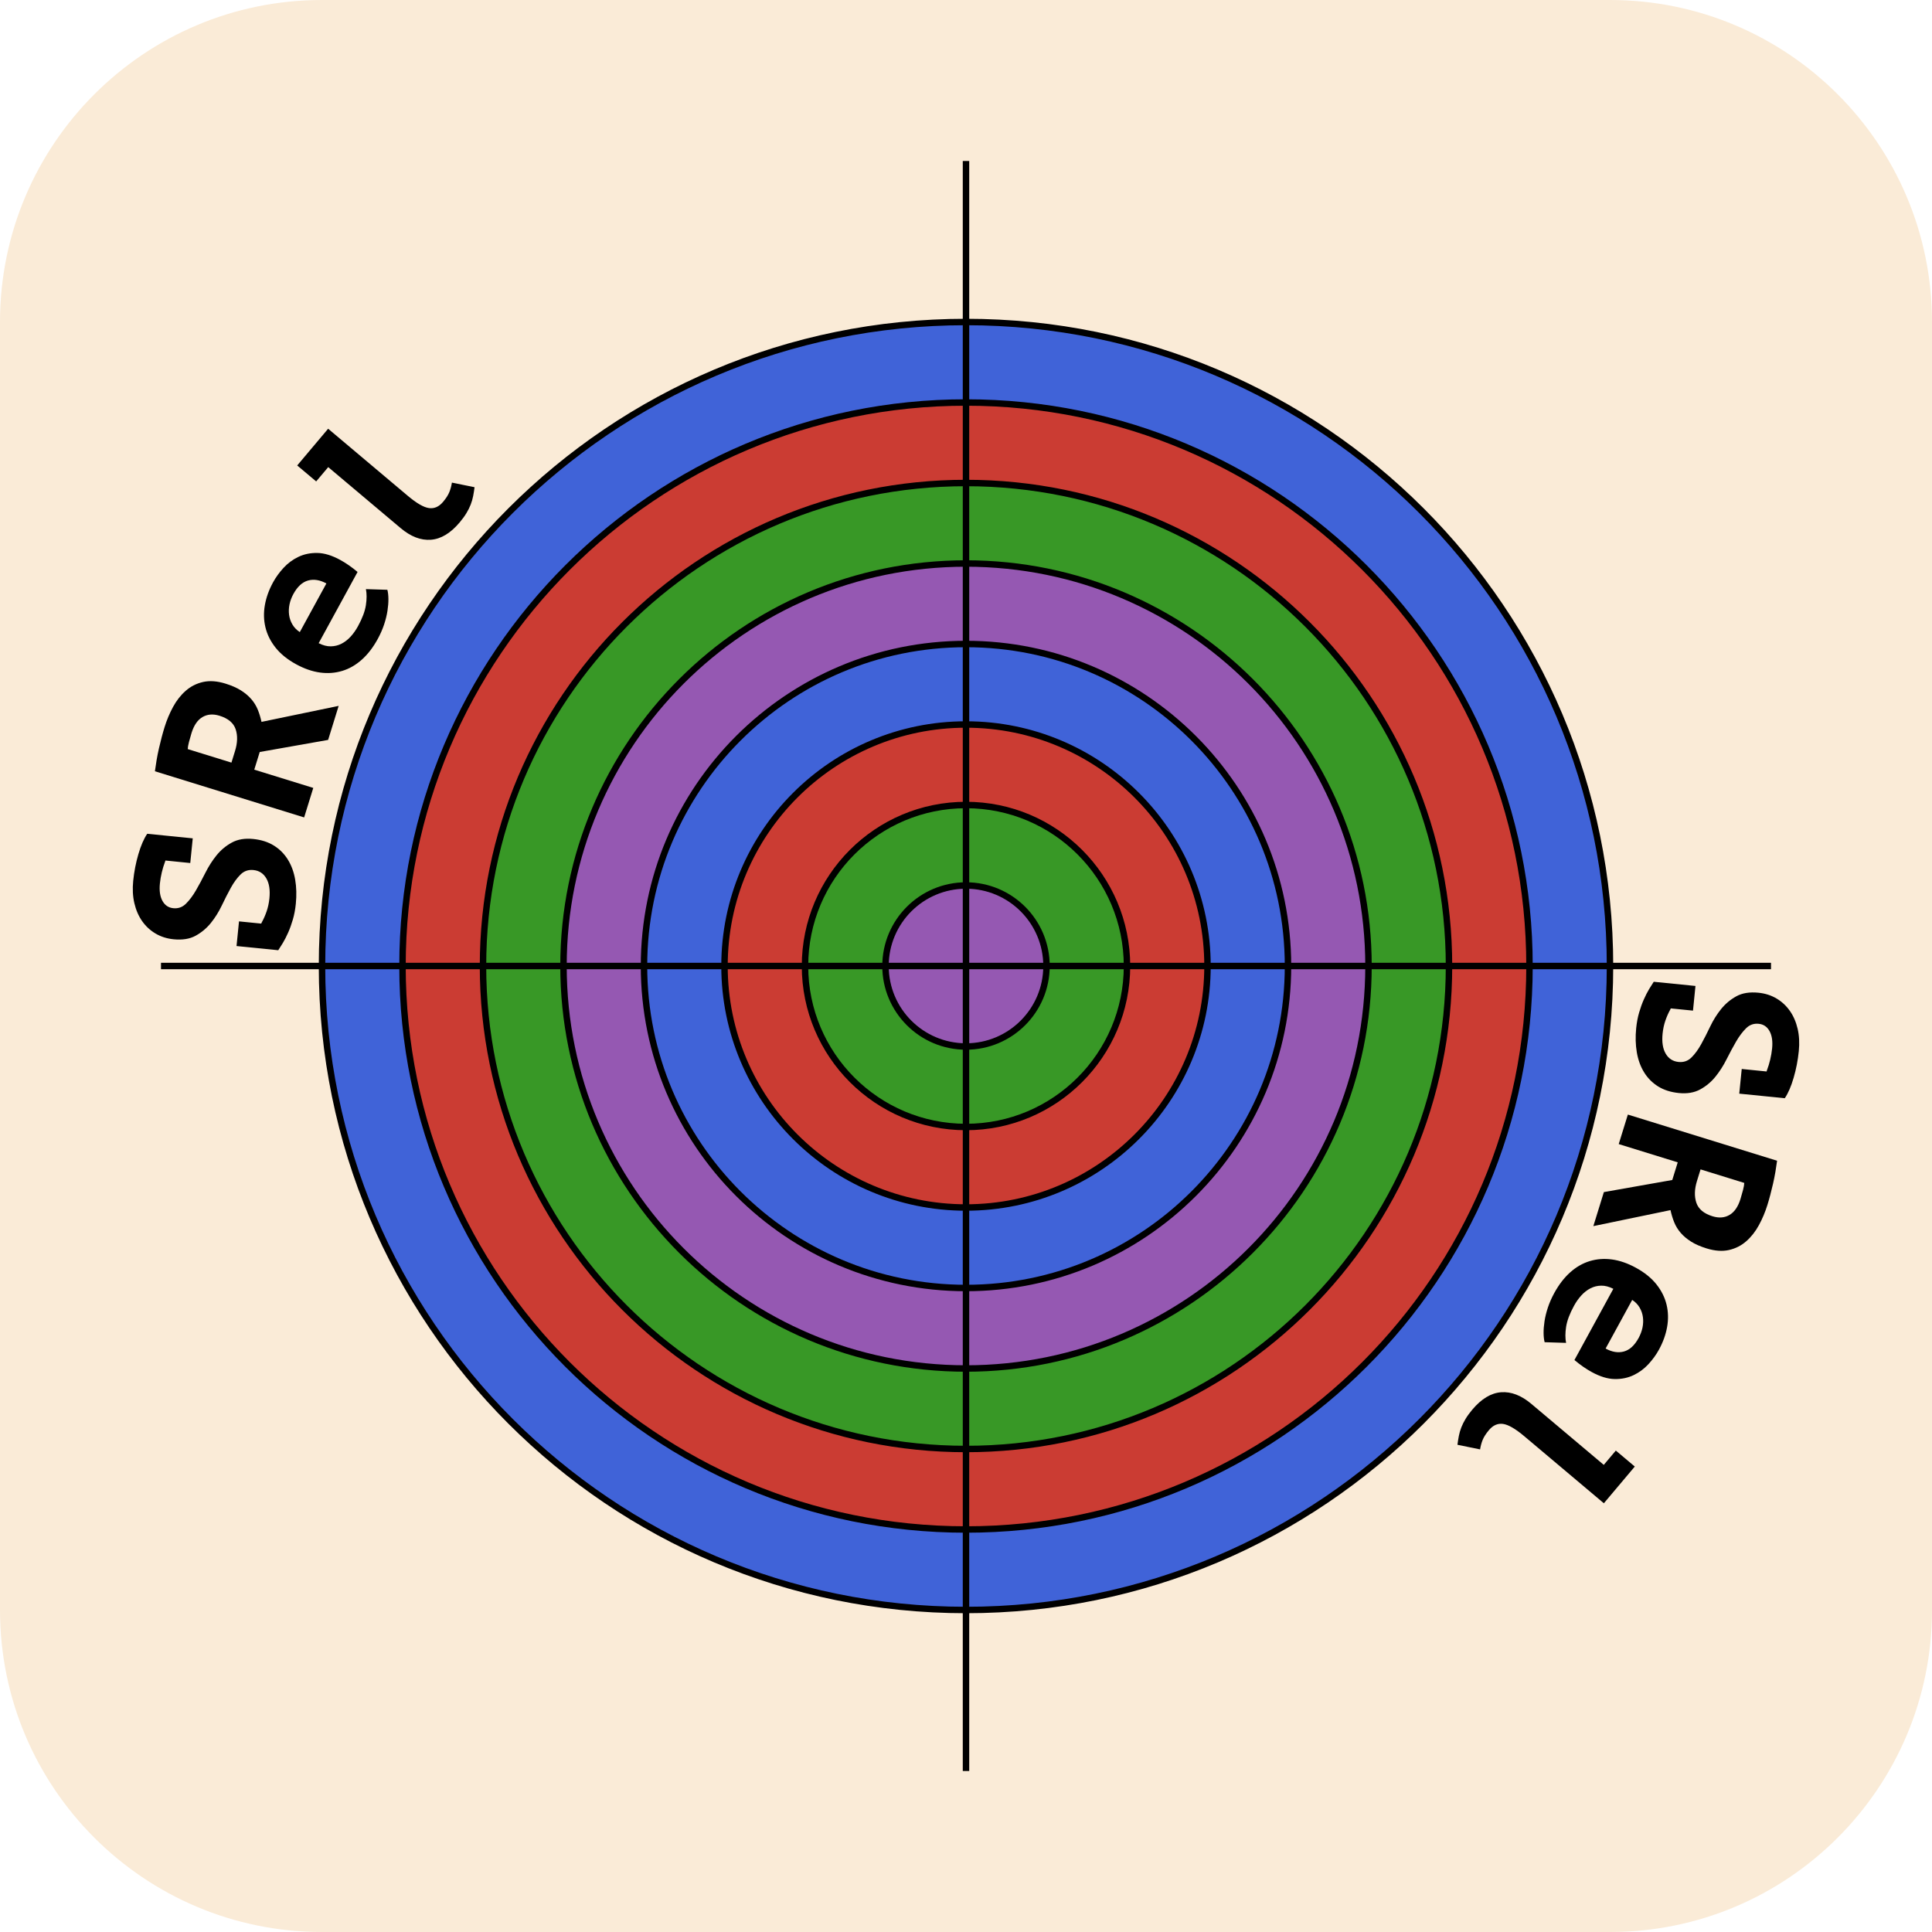
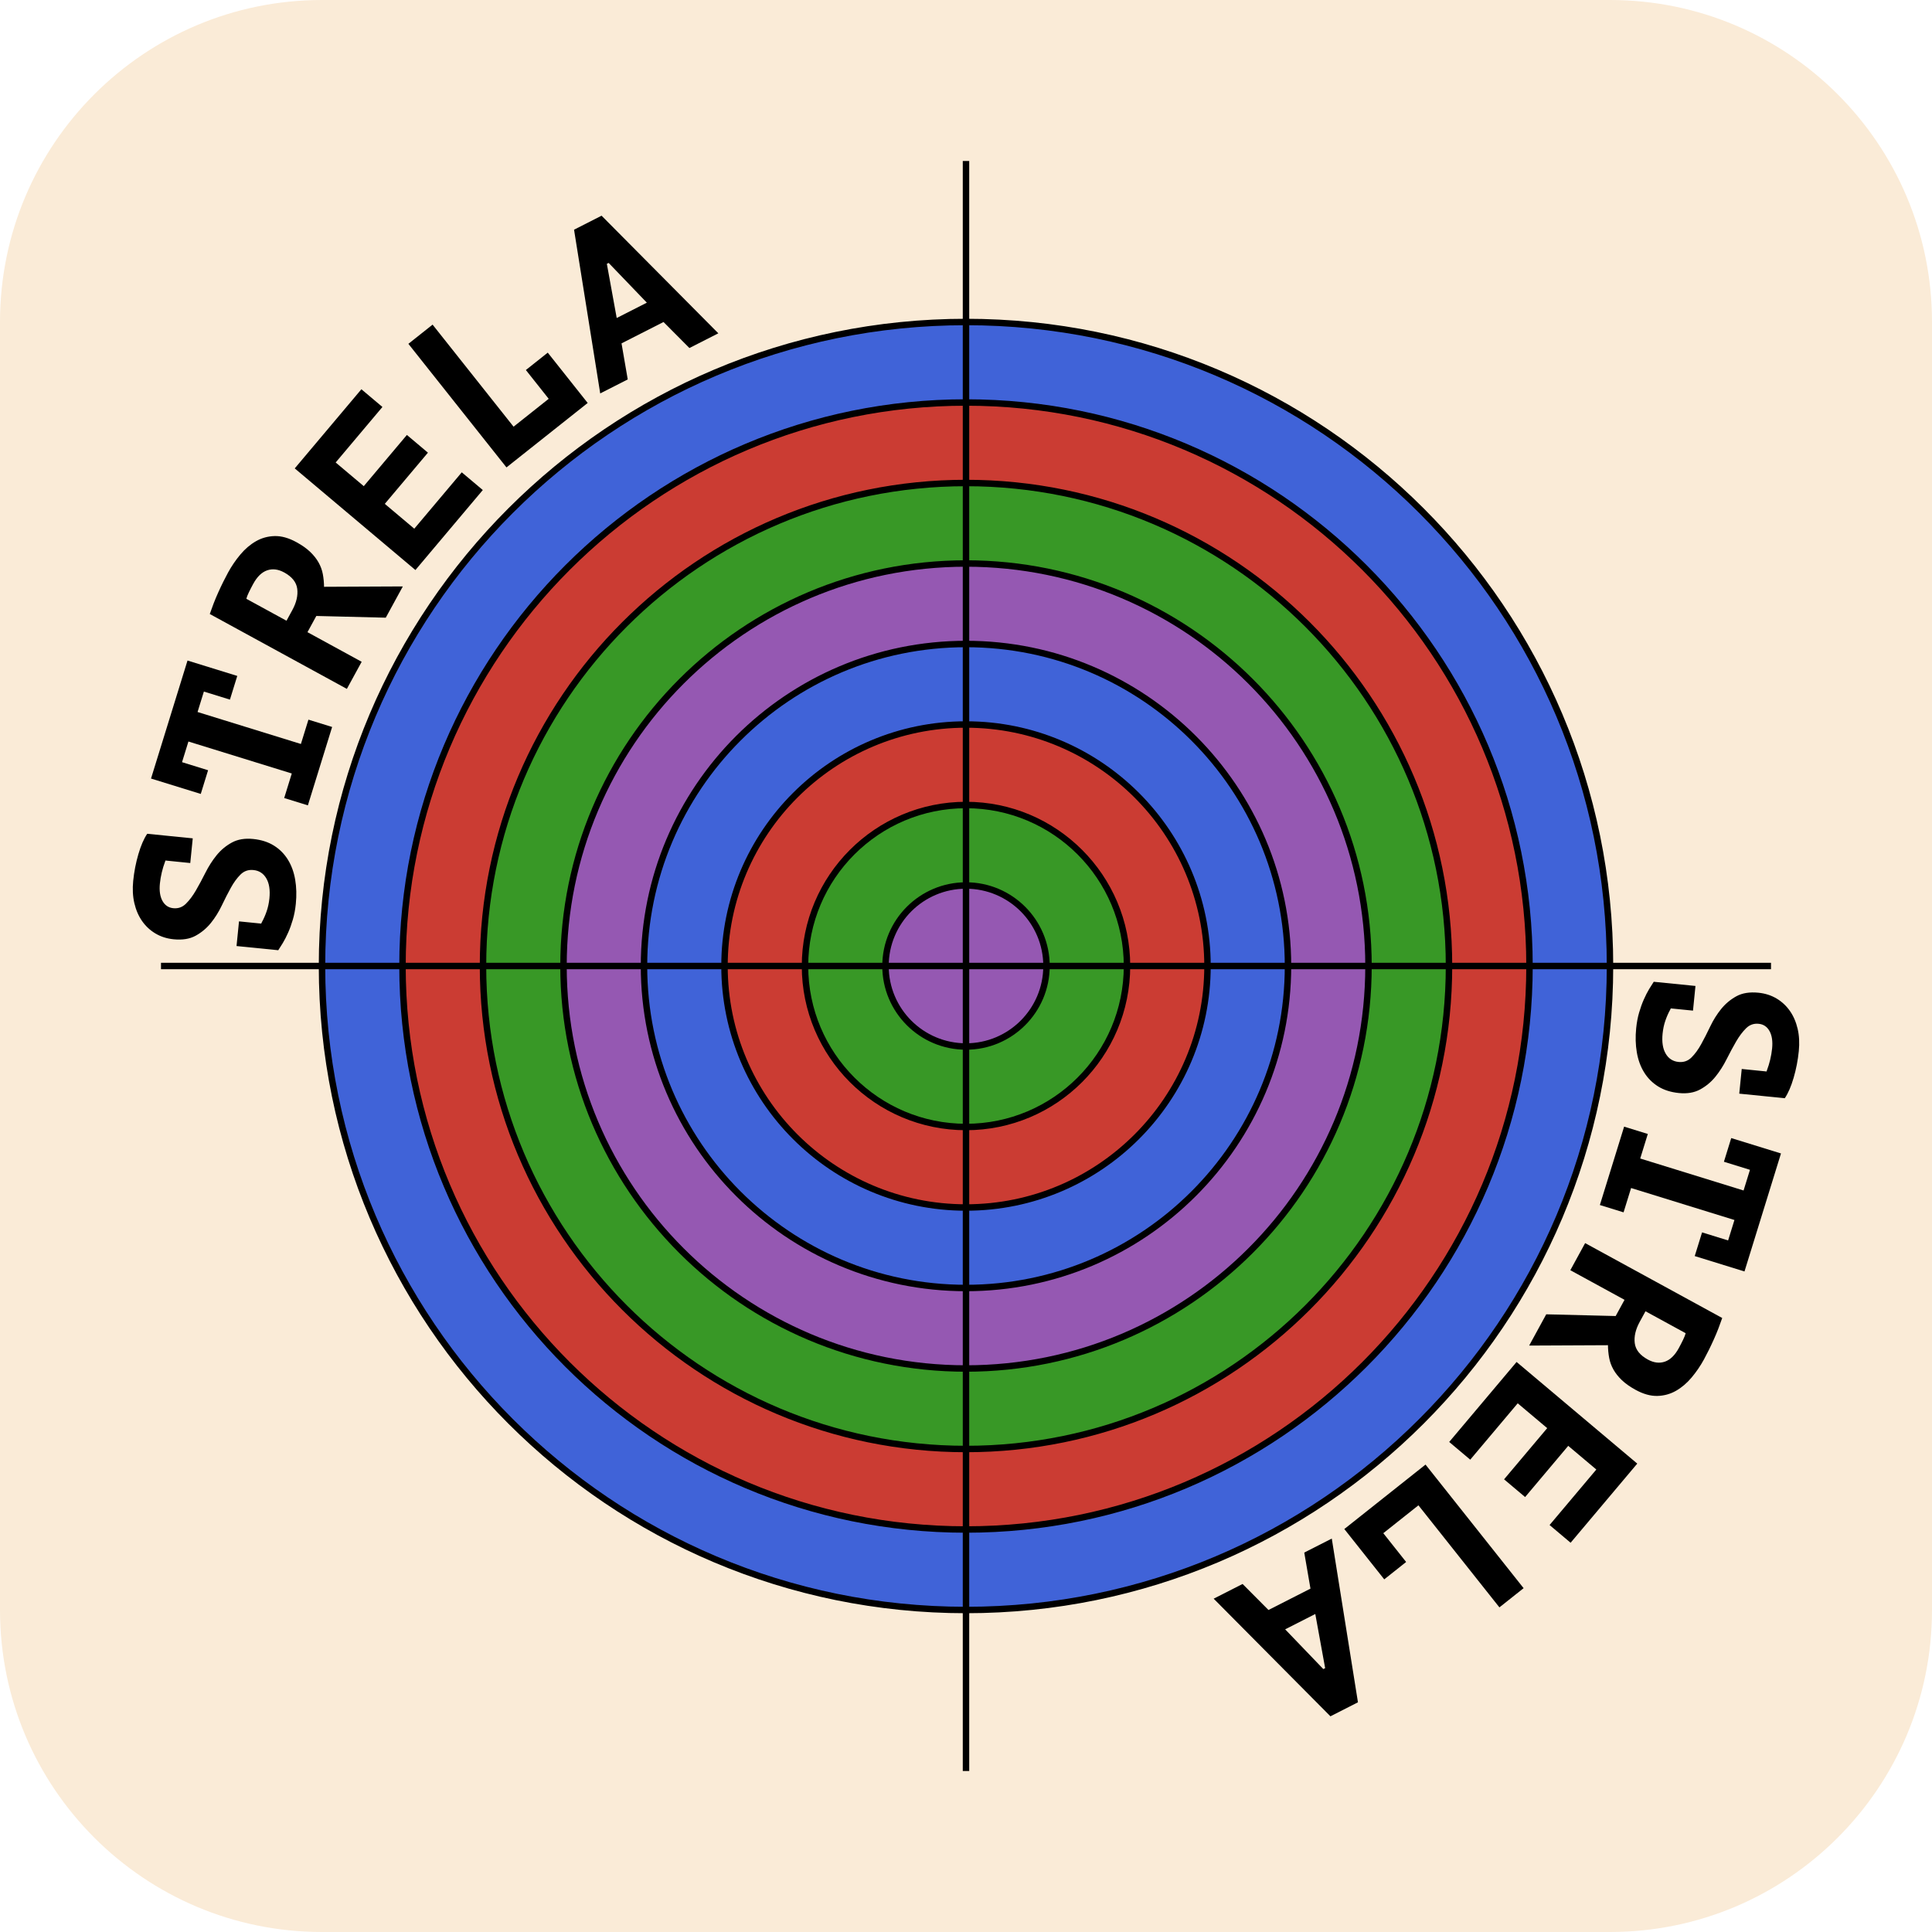
<svg xmlns="http://www.w3.org/2000/svg" xmlns:xlink="http://www.w3.org/1999/xlink" width="600pt" height="600pt" viewBox="0 0 600 600" version="1.1">
  <defs>
    <g>
-       <symbol overflow="visible" id="glyph-9777430-0">
+       <symbol overflow="visible" id="glyph-5452610-0">
        <path style="stroke:none;" d="M 48.684 5.59 L 44.633 45.984 L -4.125 41.094 L -0.07 0.695 Z M 40.422 38.879 L 26.668 23.781 L 43.145 11.715 L 40.012 7.883 L 23.312 20.066 L 9.367 4.809 L 5.535 7.941 L 19.285 23.039 L 2.809 35.105 L 5.941 38.938 L 22.648 26.684 L 36.59 42.012 Z M 40.422 38.879 " />
      </symbol>
-       <symbol overflow="visible" id="glyph-9777430-1">
+       <symbol overflow="visible" id="glyph-5452610-1">
        <path style="stroke:none;" d="M 15.496 6.129 L 14.727 13.789 L 7.832 13.098 C 7.77 13.23 7.711 13.367 7.648 13.5 C 7.078 14.523 6.578 15.656 6.148 16.902 C 5.719 18.148 5.43 19.492 5.285 20.934 C 5.023 23.531 5.344 25.605 6.246 27.148 C 7.145 28.691 8.48 29.555 10.242 29.73 C 11.82 29.891 13.156 29.426 14.254 28.34 C 15.348 27.254 16.352 25.875 17.27 24.211 C 18.188 22.543 19.121 20.715 20.07 18.723 C 21.02 16.73 22.152 14.922 23.465 13.293 C 24.777 11.668 26.352 10.348 28.188 9.336 C 30.023 8.324 32.312 7.957 35.055 8.23 C 37.145 8.441 39.016 9.039 40.676 10.027 C 42.336 11.016 43.719 12.301 44.828 13.891 C 45.934 15.477 46.734 17.328 47.227 19.441 C 47.719 21.555 47.836 23.863 47.586 26.371 C 47.301 29.203 46.766 31.965 45.98 34.652 C 45.195 37.34 44.277 39.453 43.234 40.992 L 29.094 39.574 L 29.863 31.91 L 37.594 32.688 C 37.609 32.547 37.645 32.41 37.707 32.277 C 38.086 31.281 38.418 30.203 38.699 29.035 C 38.98 27.867 39.18 26.703 39.297 25.539 C 39.52 23.312 39.254 21.516 38.5 20.148 C 37.746 18.785 36.625 18.027 35.141 17.879 C 33.609 17.723 32.297 18.191 31.203 19.277 C 30.109 20.363 29.078 21.738 28.113 23.398 C 27.148 25.062 26.172 26.887 25.172 28.871 C 24.176 30.859 23.023 32.668 21.711 34.293 C 20.398 35.922 18.824 37.238 16.984 38.25 C 15.148 39.262 12.93 39.641 10.332 39.379 C 7.824 39.125 5.676 38.441 3.887 37.324 C 2.102 36.207 0.652 34.75 -0.457 32.949 C -1.566 31.148 -2.32 29.082 -2.719 26.742 C -3.117 24.402 -3.184 21.91 -2.918 19.266 C -2.742 17.5 -2.438 15.879 -2.008 14.398 C -1.578 12.918 -1.09 11.559 -0.543 10.324 C 0.004 9.09 0.559 8.004 1.117 7.078 C 1.68 6.148 2.156 5.398 2.539 4.828 Z M 15.496 6.129 " />
      </symbol>
-       <symbol overflow="visible" id="glyph-9777431-0">
+       <symbol overflow="visible" id="glyph-5452611-0">
        <path style="stroke:none;" d="M 46.605 15.148 L 34.605 53.938 L -12.203 39.457 L -0.207 0.668 Z M 31.891 46.137 L 21.414 28.605 L 39.957 20.055 L 37.648 15.676 L 18.863 24.301 L 8.223 6.574 L 3.848 8.883 L 14.324 26.414 L -4.223 34.965 L -1.91 39.344 L 16.895 30.652 L 27.512 48.445 Z M 31.891 46.137 " />
      </symbol>
-       <symbol overflow="visible" id="glyph-9777431-1">
-         <path style="stroke:none;" d="M 45.062 18.48 C 44.922 19.562 44.746 20.719 44.539 21.945 C 44.328 23.176 44.086 24.395 43.809 25.605 C 43.531 26.812 43.246 27.984 42.945 29.113 C 42.645 30.242 42.352 31.273 42.059 32.207 C 41.383 34.391 40.508 36.477 39.43 38.465 C 38.352 40.453 37.039 42.121 35.496 43.477 C 33.953 44.832 32.16 45.742 30.109 46.207 C 28.062 46.672 25.742 46.504 23.156 45.703 C 21.238 45.109 19.637 44.41 18.352 43.594 C 17.062 42.781 15.988 41.875 15.125 40.875 C 14.262 39.875 13.59 38.777 13.105 37.578 C 12.621 36.379 12.242 35.121 11.961 33.816 L -12 38.785 L -8.73 28.219 L 12.512 24.461 L 14.207 18.977 L -4.117 13.309 L -1.281 4.145 Z M 33.695 30.352 C 33.984 29.418 34.25 28.484 34.488 27.559 C 34.727 26.629 34.852 25.898 34.871 25.367 L 21.297 21.168 L 20.18 24.781 C 19.395 27.32 19.332 29.574 19.992 31.535 C 20.656 33.5 22.324 34.895 25 35.723 C 27.008 36.344 28.77 36.207 30.293 35.309 C 31.816 34.414 32.949 32.762 33.695 30.352 Z M 33.695 30.352 " />
+       <symbol overflow="visible" id="glyph-5452611-1">
+         <path style="stroke:none;" d="M 4.914 10.168 L 2.559 17.789 L 34.656 27.719 L 36.641 21.301 L 28.551 18.797 L 30.824 11.441 L 46.273 16.219 L 34.938 52.867 L 19.488 48.086 L 21.766 40.73 L 29.855 43.234 L 31.82 36.883 L -0.277 26.953 L -2.613 34.508 L -9.973 32.234 L -2.441 7.891 Z M 4.914 10.168 " />
      </symbol>
-       <symbol overflow="visible" id="glyph-9777432-0">
+       <symbol overflow="visible" id="glyph-5452612-0">
        <path style="stroke:none;" d="M 42.664 24.105 L 23.203 59.734 L -19.801 36.246 L -0.336 0.613 Z M 22.09 51.551 L 15.305 32.289 L 35.176 27.594 L 33.785 22.844 L 13.656 27.562 L 6.754 8.078 L 2.004 9.469 L 8.793 28.73 L -11.082 33.43 L -9.691 38.18 L 10.469 33.398 L 17.34 52.945 Z M 22.09 51.551 " />
      </symbol>
-       <symbol overflow="visible" id="glyph-9777432-1">
-         <path style="stroke:none;" d="M -14.664 34.582 C -14.867 33.781 -14.973 32.832 -14.984 31.734 C -14.996 30.641 -14.898 29.414 -14.695 28.066 C -14.488 26.715 -14.141 25.297 -13.648 23.812 C -13.156 22.328 -12.492 20.824 -11.668 19.312 C -10.234 16.691 -8.586 14.547 -6.719 12.883 C -4.852 11.215 -2.82 10.051 -0.625 9.391 C 1.57 8.73 3.871 8.562 6.27 8.891 C 8.672 9.219 11.141 10.074 13.68 11.461 C 16.383 12.938 18.512 14.66 20.07 16.629 C 21.629 18.594 22.672 20.695 23.207 22.93 C 23.742 25.164 23.801 27.465 23.379 29.844 C 22.961 32.219 22.113 34.574 20.836 36.906 C 19.984 38.465 18.902 39.961 17.586 41.395 C 16.27 42.828 14.73 43.969 12.969 44.812 C 11.203 45.656 9.242 46.062 7.082 46.023 C 4.922 45.988 2.551 45.266 -0.027 43.855 C -1.789 42.895 -3.582 41.648 -5.406 40.121 L 6.676 18.004 C 5.344 17.328 4.086 17 2.906 17.023 C 1.727 17.043 0.617 17.312 -0.414 17.84 C -1.445 18.367 -2.391 19.102 -3.25 20.039 C -4.109 20.98 -4.875 22.062 -5.547 23.293 C -6.887 25.75 -7.703 27.922 -7.992 29.812 C -8.281 31.703 -8.281 33.363 -8 34.793 Z M 14.516 33.293 C 15.098 32.23 15.5 31.148 15.73 30.051 C 15.957 28.953 16 27.871 15.863 26.812 C 15.723 25.754 15.379 24.754 14.828 23.812 C 14.277 22.875 13.512 22.086 12.535 21.445 L 4.277 36.555 C 6.285 37.652 8.18 37.957 9.961 37.469 C 11.742 36.98 13.262 35.59 14.516 33.293 Z M 14.516 33.293 " />
+       <symbol overflow="visible" id="glyph-5452612-1">
+         <path style="stroke:none;" d="M 40.492 27.066 C 40.141 28.098 39.738 29.195 39.289 30.359 C 38.84 31.523 38.359 32.668 37.848 33.797 C 37.34 34.93 36.824 36.016 36.305 37.062 C 35.785 38.109 35.293 39.062 34.824 39.922 C 33.727 41.93 32.453 43.797 31 45.531 C 29.551 47.266 27.934 48.641 26.152 49.664 C 24.371 50.684 22.43 51.219 20.328 51.27 C 18.23 51.316 15.992 50.691 13.617 49.395 C 11.855 48.434 10.426 47.426 9.324 46.371 C 8.223 45.32 7.352 44.219 6.703 43.066 C 6.055 41.914 5.613 40.703 5.379 39.43 C 5.145 38.16 5.02 36.855 5.004 35.516 L -19.465 35.629 L -14.164 25.922 L 7.402 26.457 L 10.152 21.422 L -6.68 12.227 L -2.082 3.809 Z M 26.992 36.441 C 27.461 35.582 27.906 34.723 28.324 33.859 C 28.742 32.996 29.012 32.309 29.137 31.789 L 16.664 24.977 L 14.852 28.293 C 13.578 30.629 13.07 32.824 13.328 34.879 C 13.59 36.938 14.945 38.637 17.402 39.977 C 19.246 40.984 21.004 41.199 22.676 40.625 C 24.348 40.047 25.785 38.652 26.992 36.441 Z M 26.992 36.441 " />
      </symbol>
-       <symbol overflow="visible" id="glyph-9777433-0">
+       <symbol overflow="visible" id="glyph-5452613-0">
        <path style="stroke:none;" d="M 37.027 32.102 L 10.871 63.156 L -26.605 31.59 L -0.449 0.535 Z M 11.406 54.91 L 8.582 34.688 L 28.996 34.031 L 28.574 29.102 L 7.91 29.727 L 5.016 9.258 L 0.082 9.68 L 2.906 29.906 L -17.504 30.559 L -17.082 35.492 L 3.625 34.812 L 6.477 55.332 Z M 11.406 54.91 " />
      </symbol>
-       <symbol overflow="visible" id="glyph-9777433-1">
-         <path style="stroke:none;" d="M 33.555 36.223 L 23.949 47.629 L -0.785 26.793 C -3.535 24.48 -5.73 23.211 -7.371 22.988 C -9.012 22.762 -10.465 23.398 -11.73 24.898 C -12.66 26.004 -13.312 27.016 -13.68 27.922 C -14.051 28.832 -14.32 29.824 -14.492 30.898 L -21.523 29.465 C -21.402 28.527 -21.258 27.609 -21.086 26.719 C -20.914 25.828 -20.66 24.945 -20.32 24.07 C -19.98 23.195 -19.535 22.305 -18.984 21.398 C -18.434 20.488 -17.734 19.535 -16.895 18.535 C -14.066 15.18 -11.09 13.387 -7.965 13.152 C -4.84 12.918 -1.707 14.121 1.434 16.77 L 23.922 35.707 L 27.664 31.266 Z M 33.555 36.223 " />
+       <symbol overflow="visible" id="glyph-5452613-1">
+         <path style="stroke:none;" d="M 34.32 35.312 L 13.621 59.891 L 7.09 54.387 L 21.609 37.148 L 12.883 29.797 L -0.508 45.699 L -7.043 40.195 L 6.352 24.297 L -2.805 16.586 L -17.551 34.09 L -24.082 28.59 L -3.156 3.746 Z M 34.32 35.312 " />
      </symbol>
-       <symbol overflow="visible" id="glyph-9777434-0">
+       <symbol overflow="visible" id="glyph-5452614-0">
+         <path style="stroke:none;" d="M 29.91 38.816 L -1.891 64.055 L -32.352 25.672 L -0.547 0.434 Z M 0.27 56.082 L 1.52 35.699 L 21.656 39.113 L 22.223 34.195 L 1.848 30.703 L 3.074 10.07 L -1.84 9.504 L -3.09 29.887 L -23.227 26.473 L -23.793 31.391 L -3.363 34.84 L -4.648 55.516 Z M 0.27 56.082 " />
+       </symbol>
+       <symbol overflow="visible" id="glyph-5452614-1">
+         <path style="stroke:none;" d="M -10.301 33.641 L -17.098 39.039 L -29.5 23.41 L -4.277 3.395 L 26.184 41.777 L 18.668 47.738 L -6.48 16.043 L -17.391 24.703 Z M -10.301 33.641 " />
+       </symbol>
+       <symbol overflow="visible" id="glyph-5452615-0">
+         <path style="stroke:none;" d="M 21.602 43.988 L -14.582 62.402 L -36.809 18.734 L -0.625 0.316 Z M -10.875 55.02 L -5.602 35.289 L 13.453 42.637 L 14.984 37.93 L -4.289 30.461 L 1.016 10.48 L -3.691 8.949 L -8.969 28.676 L -28.023 21.332 L -29.555 26.039 L -10.219 33.477 L -15.582 53.488 Z M -10.875 55.02 " />
+       </symbol>
+       <symbol overflow="visible" id="glyph-5452615-1">
+         <path style="stroke:none;" d="M -20.031 22.371 L -6.992 15.734 L -8.922 4.539 L -0.375 0.191 L 7.754 51.035 L -0.793 55.387 L -37.055 18.859 L -28.074 14.289 Z M -5.496 23.613 L -14.855 28.375 L -2.996 40.719 L -2.434 40.434 Z M -5.496 23.613 " />
+       </symbol>
+       <symbol overflow="visible" id="glyph-5452616-0">
        <path style="stroke:none;" d="M -48.684 -5.59 L -44.633 -45.984 L 4.125 -41.094 L 0.07 -0.695 Z M -40.422 -38.879 L -26.668 -23.781 L -43.145 -11.715 L -40.012 -7.883 L -23.312 -20.066 L -9.367 -4.809 L -5.535 -7.941 L -19.285 -23.039 L -2.809 -35.105 L -5.941 -38.938 L -22.648 -26.684 L -36.59 -42.012 Z M -40.422 -38.879 " />
      </symbol>
-       <symbol overflow="visible" id="glyph-9777434-1">
+       <symbol overflow="visible" id="glyph-5452616-1">
        <path style="stroke:none;" d="M -15.496 -6.129 L -14.727 -13.789 L -7.832 -13.098 C -7.77 -13.23 -7.711 -13.367 -7.648 -13.5 C -7.078 -14.523 -6.578 -15.656 -6.148 -16.902 C -5.719 -18.148 -5.43 -19.492 -5.285 -20.934 C -5.023 -23.531 -5.344 -25.605 -6.246 -27.148 C -7.145 -28.691 -8.48 -29.555 -10.242 -29.73 C -11.82 -29.891 -13.156 -29.426 -14.254 -28.34 C -15.348 -27.254 -16.352 -25.875 -17.27 -24.211 C -18.188 -22.543 -19.121 -20.715 -20.07 -18.723 C -21.02 -16.73 -22.152 -14.922 -23.465 -13.293 C -24.777 -11.668 -26.352 -10.348 -28.188 -9.336 C -30.023 -8.324 -32.312 -7.957 -35.055 -8.23 C -37.145 -8.441 -39.016 -9.039 -40.676 -10.027 C -42.336 -11.016 -43.719 -12.301 -44.828 -13.891 C -45.934 -15.477 -46.734 -17.328 -47.227 -19.441 C -47.719 -21.555 -47.836 -23.863 -47.586 -26.371 C -47.301 -29.203 -46.766 -31.965 -45.98 -34.652 C -45.195 -37.34 -44.277 -39.453 -43.234 -40.992 L -29.094 -39.574 L -29.863 -31.91 L -37.594 -32.688 C -37.609 -32.547 -37.645 -32.41 -37.707 -32.277 C -38.086 -31.281 -38.418 -30.203 -38.699 -29.035 C -38.98 -27.867 -39.18 -26.703 -39.297 -25.539 C -39.52 -23.312 -39.254 -21.516 -38.5 -20.148 C -37.746 -18.785 -36.625 -18.027 -35.141 -17.879 C -33.609 -17.723 -32.297 -18.191 -31.203 -19.277 C -30.109 -20.363 -29.078 -21.738 -28.113 -23.398 C -27.148 -25.062 -26.172 -26.887 -25.172 -28.871 C -24.176 -30.859 -23.023 -32.668 -21.711 -34.293 C -20.398 -35.922 -18.824 -37.238 -16.984 -38.25 C -15.148 -39.262 -12.93 -39.641 -10.332 -39.379 C -7.824 -39.125 -5.676 -38.441 -3.887 -37.324 C -2.102 -36.207 -0.652 -34.75 0.457 -32.949 C 1.566 -31.148 2.32 -29.082 2.719 -26.742 C 3.117 -24.402 3.184 -21.91 2.918 -19.266 C 2.742 -17.5 2.438 -15.879 2.008 -14.398 C 1.578 -12.918 1.09 -11.559 0.543 -10.324 C -0.004 -9.09 -0.559 -8.004 -1.117 -7.078 C -1.68 -6.148 -2.156 -5.398 -2.539 -4.828 Z M -15.496 -6.129 " />
      </symbol>
-       <symbol overflow="visible" id="glyph-9777435-0">
+       <symbol overflow="visible" id="glyph-5452617-0">
        <path style="stroke:none;" d="M -46.605 -15.148 L -34.605 -53.938 L 12.203 -39.457 L 0.207 -0.668 Z M -31.891 -46.137 L -21.414 -28.605 L -39.957 -20.055 L -37.648 -15.676 L -18.863 -24.301 L -8.223 -6.574 L -3.848 -8.883 L -14.324 -26.414 L 4.223 -34.965 L 1.91 -39.344 L -16.895 -30.652 L -27.512 -48.445 Z M -31.891 -46.137 " />
      </symbol>
-       <symbol overflow="visible" id="glyph-9777435-1">
-         <path style="stroke:none;" d="M -45.062 -18.48 C -44.922 -19.562 -44.746 -20.719 -44.539 -21.945 C -44.328 -23.176 -44.086 -24.395 -43.809 -25.605 C -43.531 -26.812 -43.246 -27.984 -42.945 -29.113 C -42.645 -30.242 -42.352 -31.273 -42.059 -32.207 C -41.383 -34.391 -40.508 -36.477 -39.43 -38.465 C -38.352 -40.453 -37.039 -42.121 -35.496 -43.477 C -33.953 -44.832 -32.16 -45.742 -30.109 -46.207 C -28.062 -46.672 -25.742 -46.504 -23.156 -45.703 C -21.238 -45.109 -19.637 -44.41 -18.352 -43.594 C -17.062 -42.781 -15.988 -41.875 -15.125 -40.875 C -14.262 -39.875 -13.59 -38.777 -13.105 -37.578 C -12.621 -36.379 -12.242 -35.121 -11.961 -33.816 L 12 -38.785 L 8.73 -28.219 L -12.512 -24.461 L -14.207 -18.977 L 4.117 -13.309 L 1.281 -4.145 Z M -33.695 -30.352 C -33.984 -29.418 -34.25 -28.484 -34.488 -27.559 C -34.727 -26.629 -34.852 -25.898 -34.871 -25.367 L -21.297 -21.168 L -20.18 -24.781 C -19.395 -27.32 -19.332 -29.574 -19.992 -31.535 C -20.656 -33.5 -22.324 -34.895 -25 -35.723 C -27.008 -36.344 -28.77 -36.207 -30.293 -35.309 C -31.816 -34.414 -32.949 -32.762 -33.695 -30.352 Z M -33.695 -30.352 " />
+       <symbol overflow="visible" id="glyph-5452617-1">
+         <path style="stroke:none;" d="M -4.914 -10.168 L -2.559 -17.789 L -34.656 -27.719 L -36.641 -21.301 L -28.551 -18.797 L -30.824 -11.441 L -46.273 -16.219 L -34.938 -52.867 L -19.488 -48.086 L -21.766 -40.73 L -29.855 -43.234 L -31.82 -36.883 L 0.277 -26.953 L 2.613 -34.508 L 9.973 -32.234 L 2.441 -7.891 Z M -4.914 -10.168 " />
      </symbol>
-       <symbol overflow="visible" id="glyph-9777436-0">
+       <symbol overflow="visible" id="glyph-5452618-0">
        <path style="stroke:none;" d="M -42.664 -24.105 L -23.203 -59.734 L 19.801 -36.246 L 0.336 -0.613 Z M -22.09 -51.551 L -15.305 -32.289 L -35.176 -27.594 L -33.785 -22.844 L -13.656 -27.562 L -6.754 -8.078 L -2.004 -9.469 L -8.793 -28.73 L 11.082 -33.43 L 9.691 -38.18 L -10.469 -33.398 L -17.34 -52.945 Z M -22.09 -51.551 " />
      </symbol>
-       <symbol overflow="visible" id="glyph-9777436-1">
-         <path style="stroke:none;" d="M 14.664 -34.582 C 14.867 -33.781 14.973 -32.832 14.984 -31.734 C 14.996 -30.641 14.898 -29.414 14.695 -28.066 C 14.488 -26.715 14.141 -25.297 13.648 -23.812 C 13.156 -22.328 12.492 -20.824 11.668 -19.312 C 10.234 -16.691 8.586 -14.547 6.719 -12.883 C 4.852 -11.215 2.82 -10.051 0.625 -9.391 C -1.57 -8.73 -3.871 -8.562 -6.27 -8.891 C -8.672 -9.219 -11.141 -10.074 -13.68 -11.461 C -16.383 -12.938 -18.512 -14.66 -20.07 -16.629 C -21.629 -18.594 -22.672 -20.695 -23.207 -22.93 C -23.742 -25.164 -23.801 -27.465 -23.379 -29.844 C -22.961 -32.219 -22.113 -34.574 -20.836 -36.906 C -19.984 -38.465 -18.902 -39.961 -17.586 -41.395 C -16.27 -42.828 -14.73 -43.969 -12.969 -44.812 C -11.203 -45.656 -9.242 -46.062 -7.082 -46.023 C -4.922 -45.988 -2.551 -45.266 0.027 -43.855 C 1.789 -42.895 3.582 -41.648 5.406 -40.121 L -6.676 -18.004 C -5.344 -17.328 -4.086 -17 -2.906 -17.023 C -1.727 -17.043 -0.617 -17.312 0.414 -17.84 C 1.445 -18.367 2.391 -19.102 3.25 -20.039 C 4.109 -20.98 4.875 -22.062 5.547 -23.293 C 6.887 -25.75 7.703 -27.922 7.992 -29.812 C 8.281 -31.703 8.281 -33.363 8 -34.793 Z M -14.516 -33.293 C -15.098 -32.23 -15.5 -31.148 -15.73 -30.051 C -15.957 -28.953 -16 -27.871 -15.863 -26.812 C -15.723 -25.754 -15.379 -24.754 -14.828 -23.812 C -14.277 -22.875 -13.512 -22.086 -12.535 -21.445 L -4.277 -36.555 C -6.285 -37.652 -8.18 -37.957 -9.961 -37.469 C -11.742 -36.98 -13.262 -35.59 -14.516 -33.293 Z M -14.516 -33.293 " />
+       <symbol overflow="visible" id="glyph-5452618-1">
+         <path style="stroke:none;" d="M -40.492 -27.066 C -40.141 -28.098 -39.738 -29.195 -39.289 -30.359 C -38.84 -31.523 -38.359 -32.668 -37.848 -33.797 C -37.34 -34.93 -36.824 -36.016 -36.305 -37.062 C -35.785 -38.109 -35.293 -39.062 -34.824 -39.922 C -33.727 -41.93 -32.453 -43.797 -31 -45.531 C -29.551 -47.266 -27.934 -48.641 -26.152 -49.664 C -24.371 -50.684 -22.43 -51.219 -20.328 -51.27 C -18.23 -51.316 -15.992 -50.691 -13.617 -49.395 C -11.855 -48.434 -10.426 -47.426 -9.324 -46.371 C -8.223 -45.32 -7.352 -44.219 -6.703 -43.066 C -6.055 -41.914 -5.613 -40.703 -5.379 -39.43 C -5.145 -38.16 -5.02 -36.855 -5.004 -35.516 L 19.465 -35.629 L 14.164 -25.922 L -7.402 -26.457 L -10.152 -21.422 L 6.68 -12.227 L 2.082 -3.809 Z M -26.992 -36.441 C -27.461 -35.582 -27.906 -34.723 -28.324 -33.859 C -28.742 -32.996 -29.012 -32.309 -29.137 -31.789 L -16.664 -24.977 L -14.852 -28.293 C -13.578 -30.629 -13.07 -32.824 -13.328 -34.879 C -13.59 -36.938 -14.945 -38.637 -17.402 -39.977 C -19.246 -40.984 -21.004 -41.199 -22.676 -40.625 C -24.348 -40.047 -25.785 -38.652 -26.992 -36.441 Z M -26.992 -36.441 " />
      </symbol>
-       <symbol overflow="visible" id="glyph-9777437-0">
+       <symbol overflow="visible" id="glyph-5452619-0">
        <path style="stroke:none;" d="M -37.027 -32.102 L -10.871 -63.156 L 26.605 -31.59 L 0.449 -0.535 Z M -11.406 -54.91 L -8.582 -34.688 L -28.996 -34.031 L -28.574 -29.102 L -7.91 -29.727 L -5.016 -9.258 L -0.082 -9.68 L -2.906 -29.906 L 17.504 -30.559 L 17.082 -35.492 L -3.625 -34.812 L -6.477 -55.332 Z M -11.406 -54.91 " />
      </symbol>
-       <symbol overflow="visible" id="glyph-9777437-1">
-         <path style="stroke:none;" d="M -33.555 -36.223 L -23.949 -47.629 L 0.785 -26.793 C 3.535 -24.48 5.73 -23.211 7.371 -22.988 C 9.012 -22.762 10.465 -23.398 11.73 -24.898 C 12.66 -26.004 13.312 -27.016 13.68 -27.922 C 14.051 -28.832 14.32 -29.824 14.492 -30.898 L 21.523 -29.465 C 21.402 -28.527 21.258 -27.609 21.086 -26.719 C 20.914 -25.828 20.66 -24.945 20.32 -24.07 C 19.98 -23.195 19.535 -22.305 18.984 -21.398 C 18.434 -20.488 17.734 -19.535 16.895 -18.535 C 14.066 -15.18 11.09 -13.387 7.965 -13.152 C 4.84 -12.918 1.707 -14.121 -1.434 -16.77 L -23.922 -35.707 L -27.664 -31.266 Z M -33.555 -36.223 " />
+       <symbol overflow="visible" id="glyph-5452619-1">
+         <path style="stroke:none;" d="M -34.32 -35.312 L -13.621 -59.891 L -7.09 -54.387 L -21.609 -37.148 L -12.883 -29.797 L 0.508 -45.699 L 7.043 -40.195 L -6.352 -24.297 L 2.805 -16.586 L 17.551 -34.09 L 24.082 -28.59 L 3.156 -3.746 Z M -34.32 -35.312 " />
+       </symbol>
+       <symbol overflow="visible" id="glyph-54526110-0">
+         <path style="stroke:none;" d="M -29.91 -38.816 L 1.891 -64.055 L 32.352 -25.672 L 0.547 -0.434 Z M -0.27 -56.082 L -1.52 -35.699 L -21.656 -39.113 L -22.223 -34.195 L -1.848 -30.703 L -3.074 -10.07 L 1.84 -9.504 L 3.09 -29.887 L 23.227 -26.473 L 23.793 -31.391 L 3.363 -34.84 L 4.648 -55.516 Z M -0.27 -56.082 " />
+       </symbol>
+       <symbol overflow="visible" id="glyph-54526110-1">
+         <path style="stroke:none;" d="M 10.301 -33.641 L 17.098 -39.039 L 29.5 -23.41 L 4.277 -3.395 L -26.184 -41.777 L -18.668 -47.738 L 6.48 -16.043 L 17.391 -24.703 Z M 10.301 -33.641 " />
+       </symbol>
+       <symbol overflow="visible" id="glyph-54526111-0">
+         <path style="stroke:none;" d="M -21.602 -43.988 L 14.582 -62.402 L 36.809 -18.734 L 0.625 -0.316 Z M 10.875 -55.02 L 5.602 -35.289 L -13.453 -42.637 L -14.984 -37.93 L 4.289 -30.461 L -1.016 -10.48 L 3.691 -8.949 L 8.969 -28.676 L 28.023 -21.332 L 29.555 -26.039 L 10.219 -33.477 L 15.582 -53.488 Z M 10.875 -55.02 " />
+       </symbol>
+       <symbol overflow="visible" id="glyph-54526111-1">
+         <path style="stroke:none;" d="M 20.031 -22.371 L 6.992 -15.734 L 8.922 -4.539 L 0.375 -0.191 L -7.754 -51.035 L 0.793 -55.387 L 37.055 -18.859 L 28.074 -14.289 Z M 5.496 -23.613 L 14.855 -28.375 L 2.996 -40.719 L 2.434 -40.434 Z M 5.496 -23.613 " />
      </symbol>
    </g>
  </defs>
-   <g id="surface1">
+   <g id="surface6">
    <path style=" stroke:none;fill-rule:nonzero;fill:rgb(98.039%,92.157%,84.314%);fill-opacity:1;" d="M 300 600 L 100 600 C 44.773 600 0 555.227 0 500 L 0 100 C 0 44.773 44.773 0 100 0 L 500 0 C 555.227 0 600 44.773 600 100 L 600 500 C 600 555.227 555.227 600 500 600 Z M 300 600 " />
    <path style="fill-rule:nonzero;fill:rgb(25.1%,38.8%,84.7%);fill-opacity:1;stroke-width:2;stroke-linecap:butt;stroke-linejoin:miter;stroke:rgb(0%,0%,0%);stroke-opacity:1;stroke-miterlimit:10;" d="M 500 300 C 500 410.457 410.457 500 300 500 C 189.543 500 100 410.457 100 300 C 100 189.543 189.543 100 300 100 C 410.457 100 500 189.543 500 300 " />
    <path style="fill-rule:nonzero;fill:rgb(79.6%,23.5%,20%);fill-opacity:1;stroke-width:2;stroke-linecap:butt;stroke-linejoin:miter;stroke:rgb(0%,0%,0%);stroke-opacity:1;stroke-miterlimit:10;" d="M 475 300 C 475 396.648 396.648 475 300 475 C 203.352 475 125 396.648 125 300 C 125 203.352 203.352 125 300 125 C 396.648 125 475 203.352 475 300 " />
    <path style="fill-rule:nonzero;fill:rgb(22%,59.6%,14.9%);fill-opacity:1;stroke-width:2;stroke-linecap:butt;stroke-linejoin:miter;stroke:rgb(0%,0%,0%);stroke-opacity:1;stroke-miterlimit:10;" d="M 450 300 C 450 382.844 382.844 450 300 450 C 217.156 450 150 382.844 150 300 C 150 217.156 217.156 150 300 150 C 382.844 150 450 217.156 450 300 " />
    <path style="fill-rule:nonzero;fill:rgb(58.4%,34.5%,69.8%);fill-opacity:1;stroke-width:2;stroke-linecap:butt;stroke-linejoin:miter;stroke:rgb(0%,0%,0%);stroke-opacity:1;stroke-miterlimit:10;" d="M 425 300 C 425 369.035 369.035 425 300 425 C 230.965 425 175 369.035 175 300 C 175 230.965 230.965 175 300 175 C 369.035 175 425 230.965 425 300 " />
    <path style="fill-rule:nonzero;fill:rgb(25.1%,38.8%,84.7%);fill-opacity:1;stroke-width:2;stroke-linecap:butt;stroke-linejoin:miter;stroke:rgb(0%,0%,0%);stroke-opacity:1;stroke-miterlimit:10;" d="M 400 300 C 400 355.227 355.227 400 300 400 C 244.773 400 200 355.227 200 300 C 200 244.773 244.773 200 300 200 C 355.227 200 400 244.773 400 300 " />
    <path style="fill-rule:nonzero;fill:rgb(79.6%,23.5%,20%);fill-opacity:1;stroke-width:2;stroke-linecap:butt;stroke-linejoin:miter;stroke:rgb(0%,0%,0%);stroke-opacity:1;stroke-miterlimit:10;" d="M 375 300 C 375 341.422 341.422 375 300 375 C 258.578 375 225 341.422 225 300 C 225 258.578 258.578 225 300 225 C 341.422 225 375 258.578 375 300 " />
    <path style="fill-rule:nonzero;fill:rgb(22%,59.6%,14.9%);fill-opacity:1;stroke-width:2;stroke-linecap:butt;stroke-linejoin:miter;stroke:rgb(0%,0%,0%);stroke-opacity:1;stroke-miterlimit:10;" d="M 350 300 C 350 327.613 327.613 350 300 350 C 272.387 350 250 327.613 250 300 C 250 272.387 272.387 250 300 250 C 327.613 250 350 272.387 350 300 " />
    <path style="fill-rule:nonzero;fill:rgb(58.4%,34.5%,69.8%);fill-opacity:1;stroke-width:2;stroke-linecap:butt;stroke-linejoin:miter;stroke:rgb(0%,0%,0%);stroke-opacity:1;stroke-miterlimit:10;" d="M 325 300 C 325 313.809 313.809 325 300 325 C 286.191 325 275 313.809 275 300 C 275 286.191 286.191 275 300 275 C 313.809 275 325 286.191 325 300 " />
    <path style="fill:none;stroke-width:2;stroke-linecap:butt;stroke-linejoin:miter;stroke:rgb(0%,0%,0%);stroke-opacity:1;stroke-miterlimit:10;" d="M 300 550 L 300 50 " />
    <path style="fill:none;stroke-width:2;stroke-linecap:butt;stroke-linejoin:miter;stroke:rgb(0%,0%,0%);stroke-opacity:1;stroke-miterlimit:10;" d="M 50 300 L 550 300 " />
    <g style="fill:rgb(0%,0%,0%);fill-opacity:1;">
-       <use xlink:href="#glyph-9777430-1" x="511.047" y="300.07" />
+       <use xlink:href="#glyph-5452610-1" x="511.047" y="300.07" />
    </g>
    <g style="fill:rgb(0%,0%,0%);fill-opacity:1;">
-       <use xlink:href="#glyph-9777431-1" x="506.827" y="341.997" />
+       <use xlink:href="#glyph-5452611-1" x="506.827" y="341.997" />
    </g>
    <g style="fill:rgb(0%,0%,0%);fill-opacity:1;">
-       <use xlink:href="#glyph-9777432-1" x="494.36" y="382.25" />
+       <use xlink:href="#glyph-5452612-1" x="494.36" y="382.25" />
    </g>
    <g style="fill:rgb(0%,0%,0%);fill-opacity:1;">
-       <use xlink:href="#glyph-9777433-1" x="474.145" y="419.224" />
+       <use xlink:href="#glyph-5452613-1" x="474.145" y="419.224" />
    </g>
    <g style="fill:rgb(0%,0%,0%);fill-opacity:1;">
-       <use xlink:href="#glyph-9777434-1" x="88.953" y="299.93" />
+       <use xlink:href="#glyph-5452614-1" x="446.988" y="451.445" />
    </g>
    <g style="fill:rgb(0%,0%,0%);fill-opacity:1;">
-       <use xlink:href="#glyph-9777435-1" x="93.173" y="258.003" />
+       <use xlink:href="#glyph-5452615-1" x="413.971" y="477.628" />
    </g>
    <g style="fill:rgb(0%,0%,0%);fill-opacity:1;">
-       <use xlink:href="#glyph-9777436-1" x="105.64" y="217.75" />
+       <use xlink:href="#glyph-5452616-1" x="88.953" y="299.93" />
    </g>
    <g style="fill:rgb(0%,0%,0%);fill-opacity:1;">
-       <use xlink:href="#glyph-9777437-1" x="125.855" y="180.776" />
+       <use xlink:href="#glyph-5452617-1" x="93.173" y="258.003" />
+     </g>
+     <g style="fill:rgb(0%,0%,0%);fill-opacity:1;">
+       <use xlink:href="#glyph-5452618-1" x="105.64" y="217.75" />
+     </g>
+     <g style="fill:rgb(0%,0%,0%);fill-opacity:1;">
+       <use xlink:href="#glyph-5452619-1" x="125.855" y="180.776" />
+     </g>
+     <g style="fill:rgb(0%,0%,0%);fill-opacity:1;">
+       <use xlink:href="#glyph-54526110-1" x="153.012" y="148.555" />
+     </g>
+     <g style="fill:rgb(0%,0%,0%);fill-opacity:1;">
+       <use xlink:href="#glyph-54526111-1" x="186.029" y="122.372" />
    </g>
  </g>
</svg>
